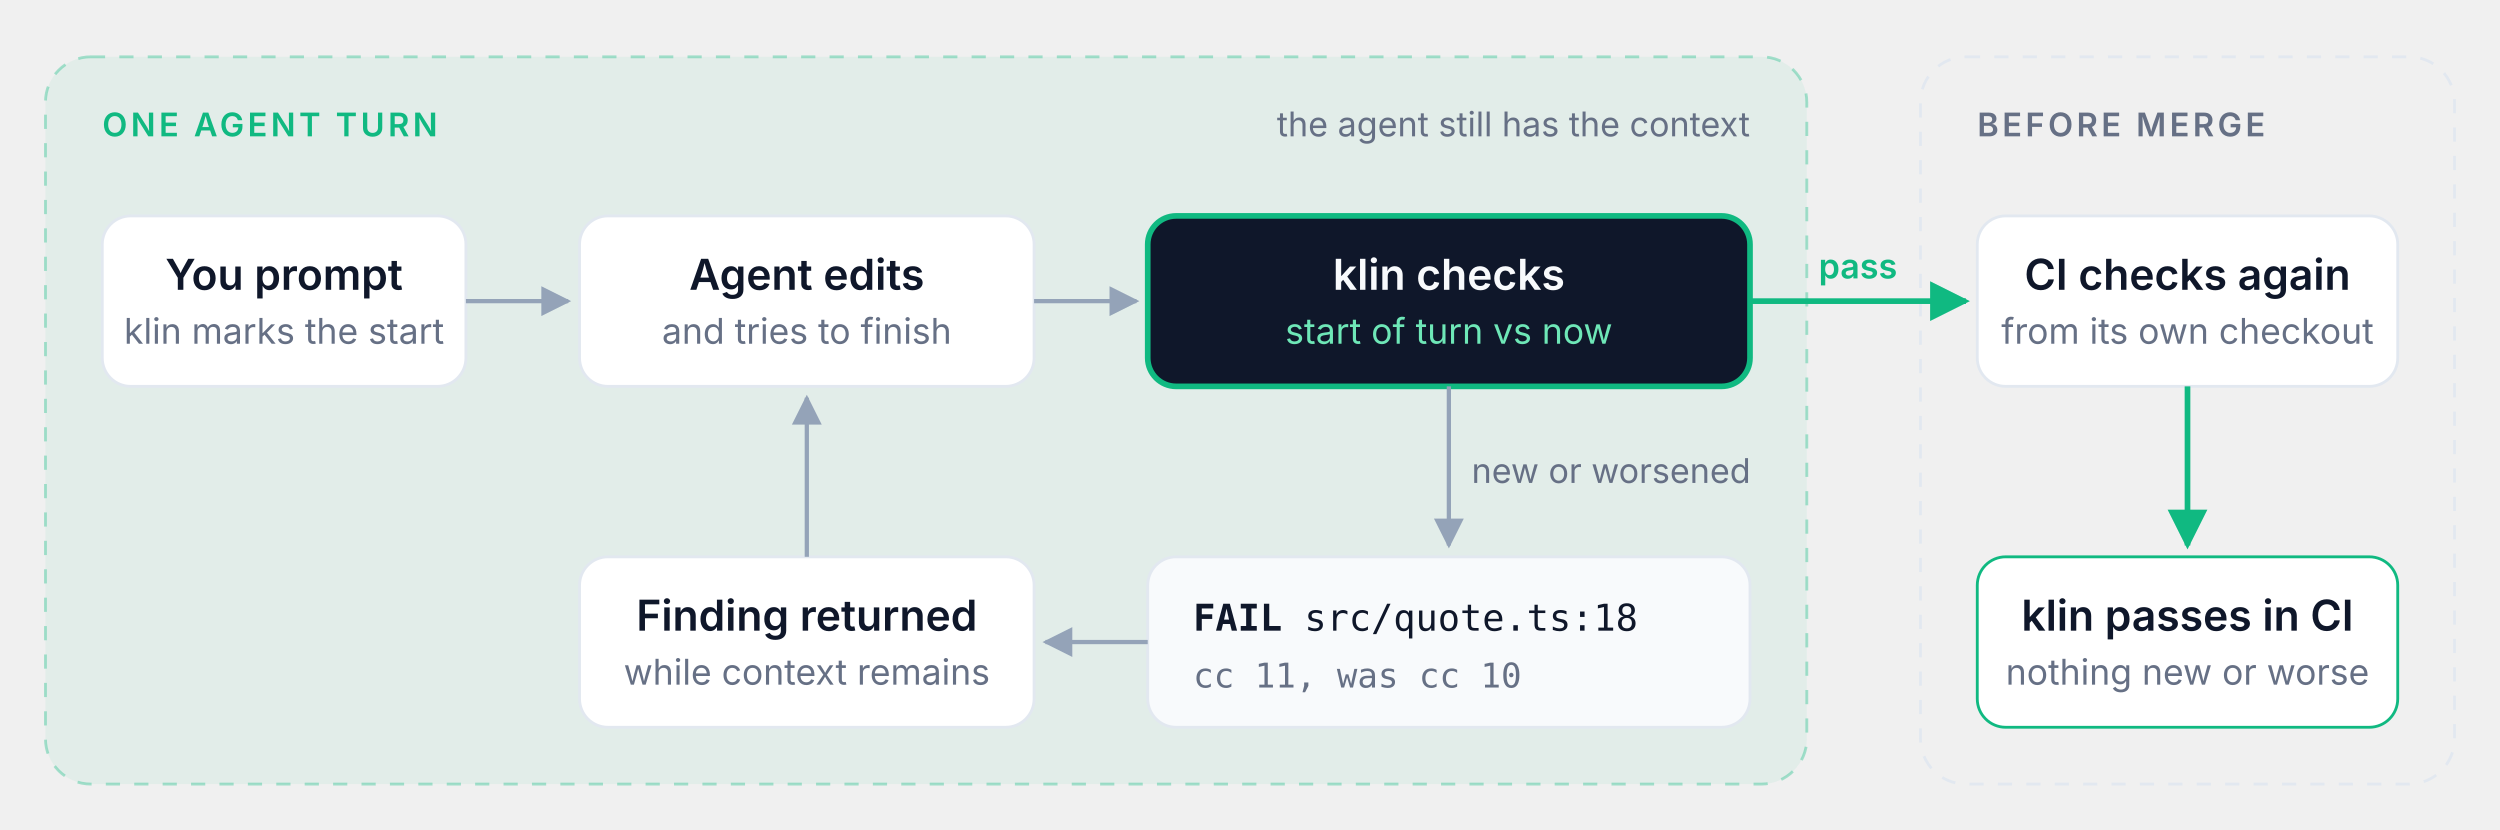
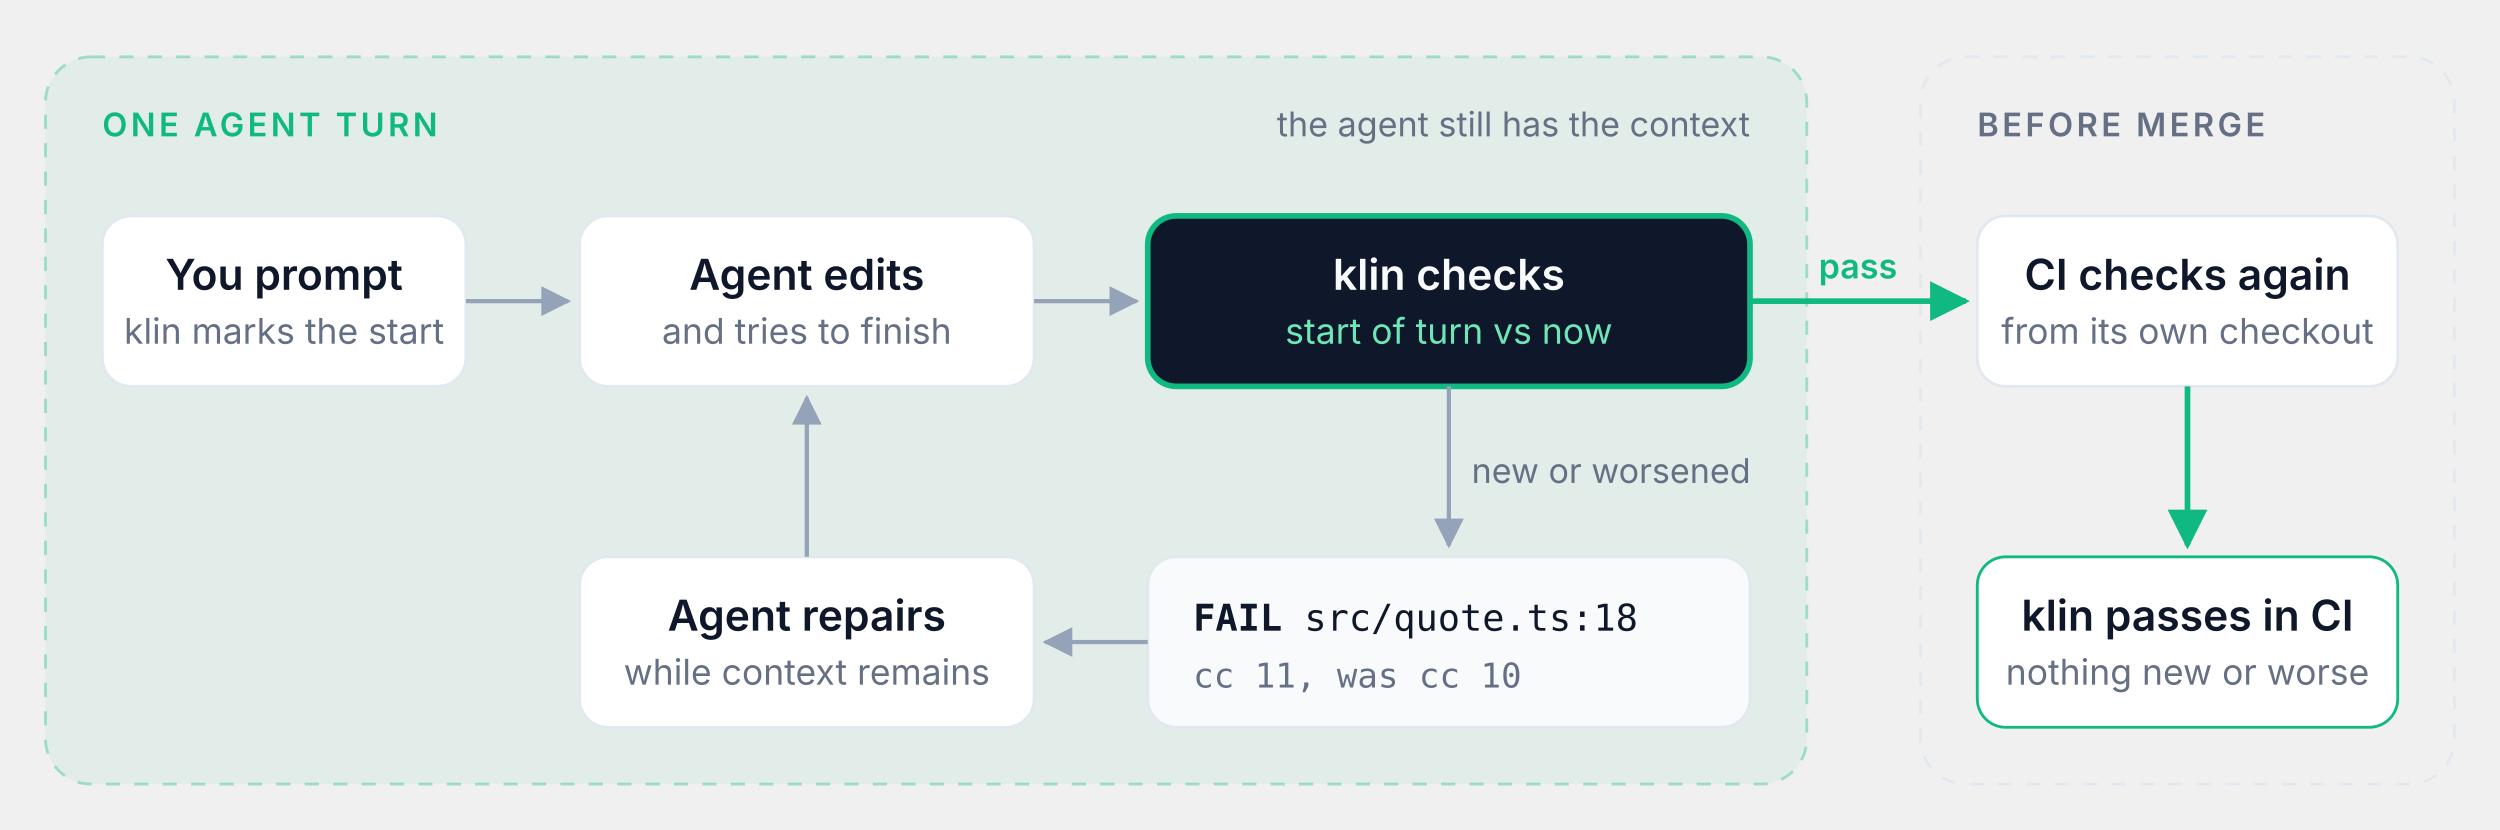
<svg xmlns="http://www.w3.org/2000/svg" width="880" height="292" viewBox="0 0 880 292" role="img" aria-labelledby="title desc" font-family="Inter, -apple-system, BlinkMacSystemFont, 'Segoe UI', Helvetica, Arial, sans-serif">
  <defs>
    <marker id="a" viewBox="0 0 10 10" refX="9" refY="5" markerWidth="7" markerHeight="7" orient="auto-start-reverse">
      <path d="M0 0L10 5L0 10z" fill="#94A3B8" />
    </marker>
    <marker id="g" viewBox="0 0 10 10" refX="9" refY="5" markerWidth="7" markerHeight="7" orient="auto-start-reverse">
      <path d="M0 0L10 5L0 10z" fill="#10B981" />
    </marker>
  </defs>
  <rect x="16" y="20" width="620" height="256" rx="16" fill="#10B981" fill-opacity="0.06" stroke="#10B981" stroke-opacity="0.35" stroke-dasharray="5 5" />
  <text x="36" y="48" font-size="11.5" font-weight="600" letter-spacing="1.2" fill="#10B981">ONE AGENT TURN</text>
  <text x="616" y="48" text-anchor="end" font-size="12" fill="#667085">the agent still has the context</text>
  <rect x="676" y="20" width="188" height="256" rx="16" fill="none" stroke="#E2E8F0" stroke-dasharray="5 5" />
  <text x="696" y="48" font-size="11.5" font-weight="600" letter-spacing="1.2" fill="#667085">BEFORE MERGE</text>
  <rect x="36" y="76" width="128" height="60" rx="10" fill="#FFFFFF" stroke="#E2E8F0" stroke-width="1" />
  <text x="100.0" y="102" text-anchor="middle" font-size="15" font-weight="600" fill="#0F172A">You prompt</text>
  <text x="100.0" y="121" text-anchor="middle" font-size="12.5" fill="#667085">klin marks the start</text>
  <rect x="204" y="76" width="160" height="60" rx="10" fill="#FFFFFF" stroke="#E2E8F0" stroke-width="1" />
  <text x="284.0" y="102" text-anchor="middle" font-size="15" font-weight="600" fill="#0F172A">Agent edits</text>
  <text x="284.0" y="121" text-anchor="middle" font-size="12.5" fill="#667085">and tries to finish</text>
  <rect x="404" y="76" width="212" height="60" rx="10" fill="#0F172A" stroke="#10B981" stroke-width="2" />
  <text x="510.0" y="102" text-anchor="middle" font-size="15" font-weight="600" fill="#F8FAFC">klin checks</text>
  <text x="510.0" y="121" text-anchor="middle" font-size="12.5" fill="#6EE7B7">start of turn vs now</text>
  <rect x="204" y="196" width="160" height="60" rx="10" fill="#FFFFFF" stroke="#E2E8F0" stroke-width="1" />
-   <text x="284.0" y="222" text-anchor="middle" font-size="15" font-weight="600" fill="#0F172A">Finding returned</text>
+   <text x="284.0" y="222" text-anchor="middle" font-size="15" font-weight="600" fill="#0F172A">Agent repairs</text>
  <text x="284.0" y="241" text-anchor="middle" font-size="12.5" fill="#667085">while context remains</text>
  <rect x="404" y="196" width="212" height="60" rx="10" fill="#F8FAFC" stroke="#E2E8F0" />
  <text x="420" y="222" font-family="ui-monospace, SFMono-Regular, Menlo, Consolas, monospace" font-size="13" font-weight="700" fill="#0F172A">FAIL <tspan font-weight="400">src/quote.ts:18</tspan>
  </text>
  <text x="420" y="242" font-family="ui-monospace, SFMono-Regular, Menlo, Consolas, monospace" font-size="12" fill="#667085">cc 11, was cc 10</text>
  <rect x="696" y="76" width="148" height="60" rx="10" fill="#FFFFFF" stroke="#E2E8F0" stroke-width="1" />
  <text x="770.0" y="102" text-anchor="middle" font-size="15" font-weight="600" fill="#0F172A">CI checks again</text>
  <text x="770.0" y="121" text-anchor="middle" font-size="12.5" fill="#667085">from its own checkout</text>
  <rect x="696" y="196" width="148" height="60" rx="10" fill="#FFFFFF" stroke="#10B981" stroke-width="1" />
  <text x="770.0" y="222" text-anchor="middle" font-size="15" font-weight="600" fill="#0F172A">klin passes in CI</text>
  <text x="770.0" y="241" text-anchor="middle" font-size="12.5" fill="#667085">nothing new or worse</text>
  <path d="M164 106H200" stroke="#94A3B8" stroke-width="1.5" marker-end="url(#a)" />
  <path d="M364 106H400" stroke="#94A3B8" stroke-width="1.5" marker-end="url(#a)" />
  <path d="M510 136V192" stroke="#94A3B8" stroke-width="1.5" marker-end="url(#a)" />
  <text x="518" y="170" font-size="12" fill="#667085">new or worsened</text>
  <path d="M404 226H368" stroke="#94A3B8" stroke-width="1.5" marker-end="url(#a)" />
  <path d="M284 196V140" stroke="#94A3B8" stroke-width="1.5" marker-end="url(#a)" />
  <path d="M616 106H692" stroke="#10B981" stroke-width="2" marker-end="url(#g)" />
  <text x="654" y="98" text-anchor="middle" font-size="12" font-weight="600" fill="#10B981">pass</text>
  <path d="M770 136V192" stroke="#10B981" stroke-width="2" marker-end="url(#g)" />
</svg>
